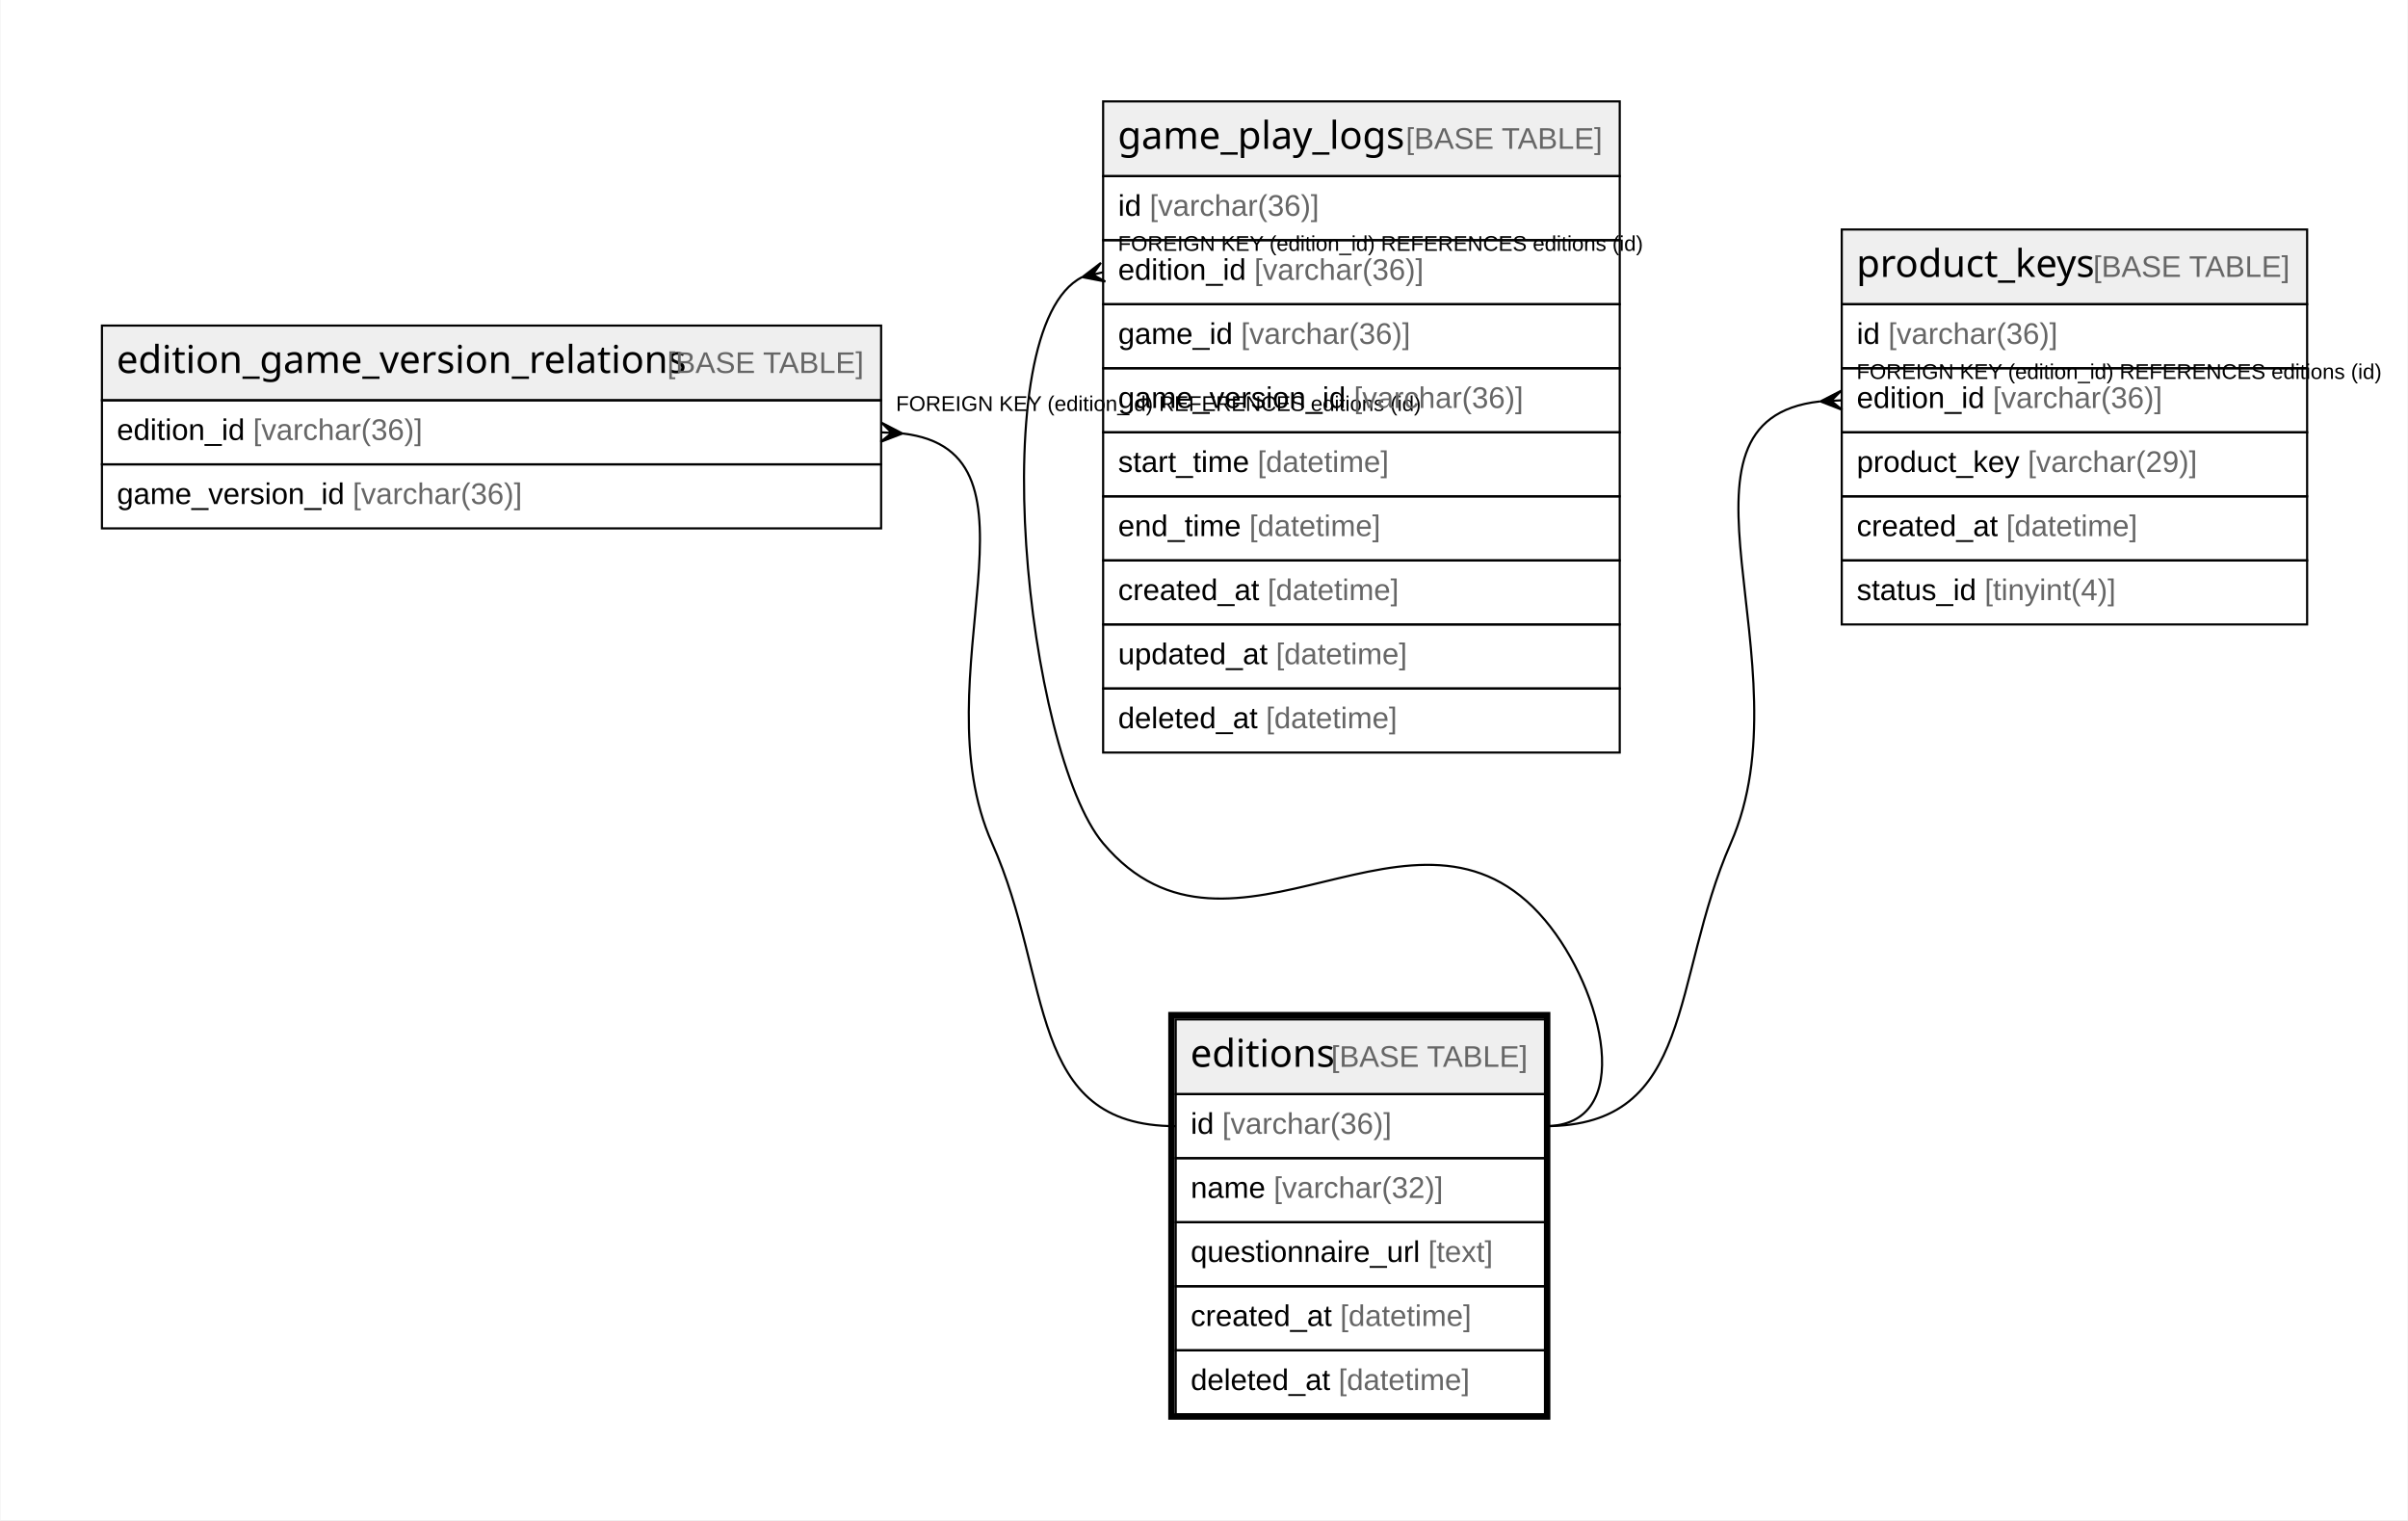
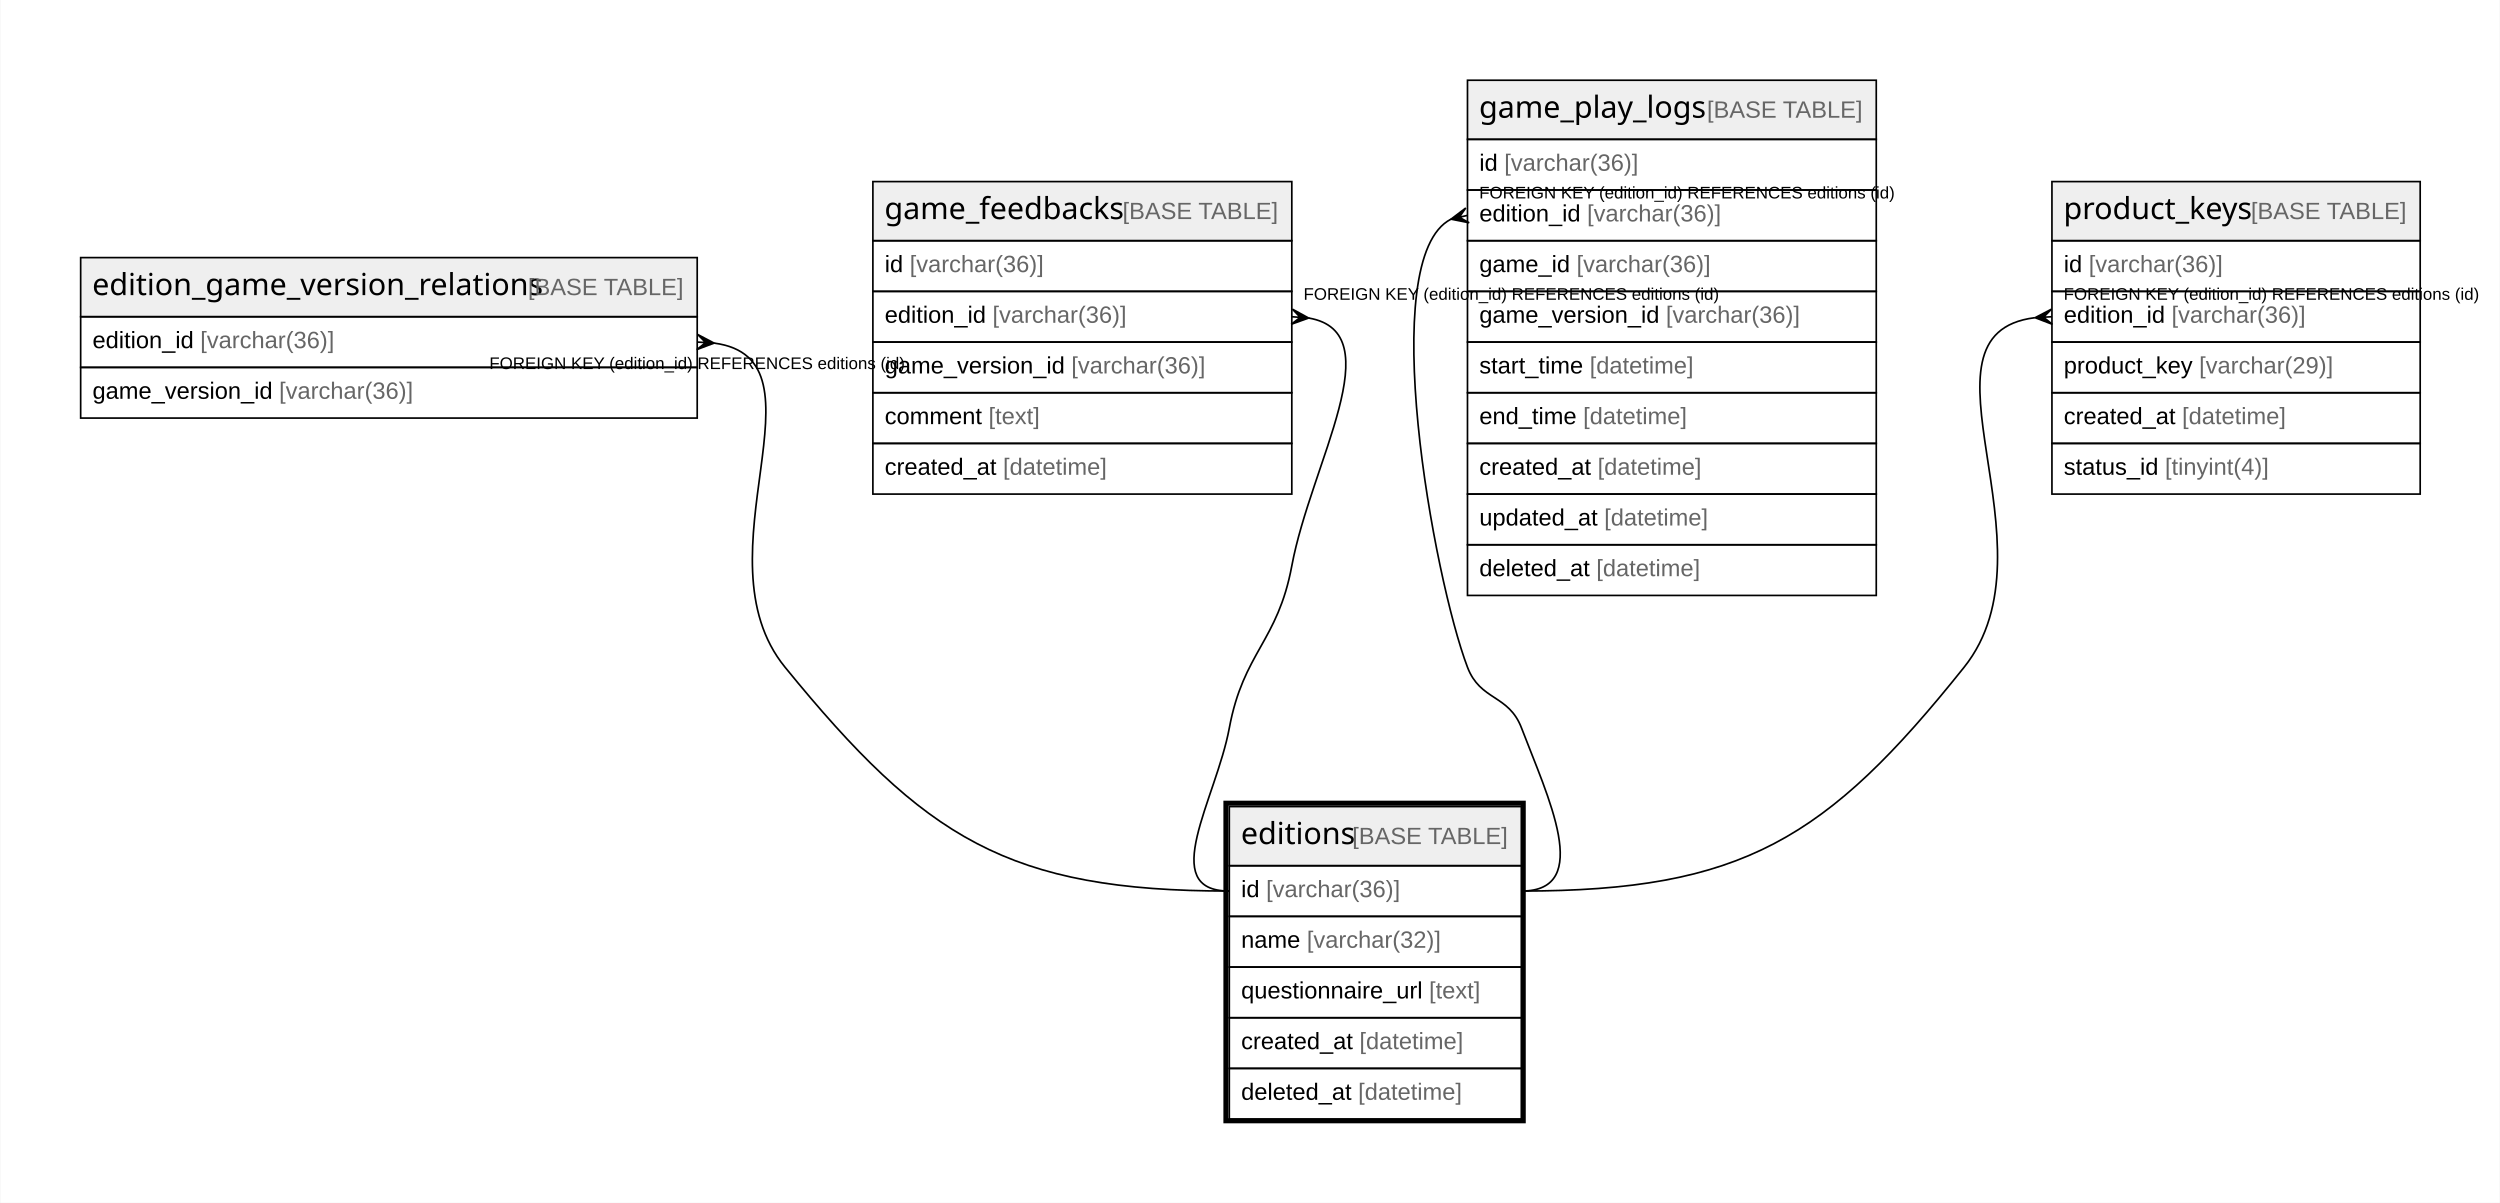
- <svg xmlns="http://www.w3.org/2000/svg" width="1128pt" height="712pt" viewBox="0.00 0.00 1127.50 712.00">
+ <svg xmlns="http://www.w3.org/2000/svg" width="1480pt" height="712pt" viewBox="0.00 0.00 1479.50 712.00">
  <g id="graph0" class="graph" transform="scale(1 1) rotate(0) translate(4 708)">
-     <polygon fill="#ffffff" stroke="transparent" points="-4,4 -4,-708 1123.5,-708 1123.5,4 -4,4" />
+     <polygon fill="#ffffff" stroke="transparent" points="-4,4 -4,-708 1475.5,-708 1475.5,4 -4,4" />
    <g id="node1" class="node">
-       <polygon fill="#efefef" stroke="transparent" points="546.5,-195.5 546.5,-230.5 719.5,-230.5 719.5,-195.5 546.5,-195.5" />
-       <polygon fill="none" stroke="#000000" points="546.5,-195.5 546.5,-230.5 719.5,-230.5 719.5,-195.5 546.5,-195.5" />
-       <text text-anchor="start" x="553.365" y="-208.3" font-family="Arial Bold" font-size="18.00" fill="#000000">editions</text>
-       <text text-anchor="start" x="615.381" y="-208.3" font-family="Arial" font-size="14.00" fill="#000000"> </text>
-       <text text-anchor="start" x="619.271" y="-208.3" font-family="Arial" font-size="14.00" fill="#666666">[BASE TABLE]</text>
-       <polygon fill="none" stroke="#000000" points="546.5,-165.5 546.5,-195.5 719.5,-195.5 719.5,-165.5 546.5,-165.5" />
-       <text text-anchor="start" x="553.5" y="-176.9" font-family="Arial" font-size="14.00" fill="#000000">id </text>
-       <text text-anchor="start" x="568.28" y="-176.9" font-family="Arial" font-size="14.00" fill="#666666">[varchar(36)]</text>
-       <polygon fill="none" stroke="#000000" points="546.5,-135.5 546.5,-165.5 719.5,-165.5 719.5,-135.5 546.5,-135.5" />
-       <text text-anchor="start" x="553.5" y="-146.9" font-family="Arial" font-size="14.00" fill="#000000">name </text>
-       <text text-anchor="start" x="592.399" y="-146.9" font-family="Arial" font-size="14.00" fill="#666666">[varchar(32)]</text>
-       <polygon fill="none" stroke="#000000" points="546.5,-105.5 546.5,-135.5 719.5,-135.5 719.5,-105.5 546.5,-105.5" />
-       <text text-anchor="start" x="553.5" y="-116.9" font-family="Arial" font-size="14.00" fill="#000000">questionnaire_url </text>
-       <text text-anchor="start" x="664.748" y="-116.9" font-family="Arial" font-size="14.00" fill="#666666">[text]</text>
-       <polygon fill="none" stroke="#000000" points="546.5,-75.5 546.5,-105.5 719.5,-105.5 719.5,-75.5 546.5,-75.5" />
-       <text text-anchor="start" x="553.5" y="-86.9" font-family="Arial" font-size="14.00" fill="#000000">created_at </text>
-       <text text-anchor="start" x="623.528" y="-86.9" font-family="Arial" font-size="14.00" fill="#666666">[datetime]</text>
-       <polygon fill="none" stroke="#000000" points="546.5,-45.5 546.5,-75.5 719.5,-75.5 719.5,-45.5 546.5,-45.5" />
-       <text text-anchor="start" x="553.5" y="-56.9" font-family="Arial" font-size="14.00" fill="#000000">deleted_at </text>
-       <text text-anchor="start" x="622.757" y="-56.9" font-family="Arial" font-size="14.00" fill="#666666">[datetime]</text>
-       <polygon fill="none" stroke="#000000" stroke-width="3" points="544.5,-44.5 544.5,-232.5 720.5,-232.5 720.5,-44.5 544.5,-44.5" />
+       <polygon fill="#efefef" stroke="transparent" points="723.5,-195.5 723.5,-230.5 896.5,-230.5 896.5,-195.5 723.5,-195.5" />
+       <polygon fill="none" stroke="#000000" points="723.5,-195.5 723.5,-230.5 896.5,-230.5 896.5,-195.5 723.5,-195.5" />
+       <text text-anchor="start" x="730.365" y="-208.3" font-family="Arial Bold" font-size="18.00" fill="#000000">editions</text>
+       <text text-anchor="start" x="792.381" y="-208.3" font-family="Arial" font-size="14.00" fill="#000000"> </text>
+       <text text-anchor="start" x="796.271" y="-208.3" font-family="Arial" font-size="14.00" fill="#666666">[BASE TABLE]</text>
+       <polygon fill="none" stroke="#000000" points="723.5,-165.5 723.5,-195.5 896.5,-195.5 896.5,-165.5 723.5,-165.5" />
+       <text text-anchor="start" x="730.5" y="-176.9" font-family="Arial" font-size="14.00" fill="#000000">id </text>
+       <text text-anchor="start" x="745.28" y="-176.9" font-family="Arial" font-size="14.00" fill="#666666">[varchar(36)]</text>
+       <polygon fill="none" stroke="#000000" points="723.5,-135.5 723.5,-165.5 896.5,-165.5 896.5,-135.5 723.5,-135.5" />
+       <text text-anchor="start" x="730.5" y="-146.9" font-family="Arial" font-size="14.00" fill="#000000">name </text>
+       <text text-anchor="start" x="769.399" y="-146.9" font-family="Arial" font-size="14.00" fill="#666666">[varchar(32)]</text>
+       <polygon fill="none" stroke="#000000" points="723.5,-105.5 723.5,-135.5 896.5,-135.5 896.5,-105.5 723.5,-105.5" />
+       <text text-anchor="start" x="730.5" y="-116.9" font-family="Arial" font-size="14.00" fill="#000000">questionnaire_url </text>
+       <text text-anchor="start" x="841.748" y="-116.9" font-family="Arial" font-size="14.00" fill="#666666">[text]</text>
+       <polygon fill="none" stroke="#000000" points="723.5,-75.5 723.5,-105.5 896.5,-105.5 896.5,-75.5 723.5,-75.5" />
+       <text text-anchor="start" x="730.5" y="-86.9" font-family="Arial" font-size="14.00" fill="#000000">created_at </text>
+       <text text-anchor="start" x="800.528" y="-86.9" font-family="Arial" font-size="14.00" fill="#666666">[datetime]</text>
+       <polygon fill="none" stroke="#000000" points="723.5,-45.5 723.5,-75.5 896.5,-75.5 896.5,-45.5 723.5,-45.5" />
+       <text text-anchor="start" x="730.5" y="-56.9" font-family="Arial" font-size="14.00" fill="#000000">deleted_at </text>
+       <text text-anchor="start" x="799.757" y="-56.9" font-family="Arial" font-size="14.00" fill="#666666">[datetime]</text>
+       <polygon fill="none" stroke="#000000" stroke-width="3" points="721.5,-44.5 721.5,-232.5 897.5,-232.5 897.5,-44.5 721.5,-44.5" />
    </g>
    <g id="node2" class="node">
      <polygon fill="#efefef" stroke="transparent" points="43.5,-520.5 43.5,-555.5 408.5,-555.5 408.5,-520.5 43.5,-520.5" />
      <polygon fill="none" stroke="#000000" points="43.5,-520.5 43.5,-555.5 408.5,-555.5 408.5,-520.5 43.5,-520.5" />
      <text text-anchor="start" x="50.344" y="-533.3" font-family="Arial Bold" font-size="18.00" fill="#000000">edition_game_version_relations</text>
      <text text-anchor="start" x="304.402" y="-533.3" font-family="Arial" font-size="14.00" fill="#000000"> </text>
      <text text-anchor="start" x="308.292" y="-533.3" font-family="Arial" font-size="14.00" fill="#666666">[BASE TABLE]</text>
      <polygon fill="none" stroke="#000000" points="43.5,-490.5 43.5,-520.5 408.5,-520.5 408.5,-490.5 43.5,-490.5" />
      <text text-anchor="start" x="50.5" y="-501.9" font-family="Arial" font-size="14.00" fill="#000000">edition_id </text>
      <text text-anchor="start" x="114.297" y="-501.9" font-family="Arial" font-size="14.00" fill="#666666">[varchar(36)]</text>
      <polygon fill="none" stroke="#000000" points="43.5,-460.5 43.5,-490.5 408.5,-490.5 408.5,-460.5 43.5,-460.5" />
      <text text-anchor="start" x="50.5" y="-471.9" font-family="Arial" font-size="14.00" fill="#000000">game_version_id </text>
      <text text-anchor="start" x="160.968" y="-471.9" font-family="Arial" font-size="14.00" fill="#666666">[varchar(36)]</text>
    </g>
    <g id="edge1" class="edge">
-       <path fill="none" stroke="#000000" d="M418.609,-504.947C491.338,-496.399 425.863,-390.609 460.5,-313 489.113,-248.889 476.294,-180.5 546.5,-180.5" />
-       <polygon fill="#000000" stroke="#000000" points="418.485,-504.953 408.254,-501.007 413.493,-505.227 408.5,-505.5 408.5,-505.5 408.5,-505.5 413.493,-505.227 408.746,-509.993 418.485,-504.953 418.485,-504.953" />
-       <text text-anchor="start" x="415.439" y="-515.5" font-family="Arial" font-size="10.00" fill="#000000">FOREIGN KEY (edition_id) REFERENCES editions (id)</text>
+       <path fill="none" stroke="#000000" d="M418.513,-504.887C489.774,-495.436 406.799,-378.871 460.5,-313 543.203,-211.555 592.615,-180.5 723.5,-180.5" />
+       <polygon fill="#000000" stroke="#000000" points="418.481,-504.889 408.225,-501.008 413.491,-505.195 408.5,-505.5 408.5,-505.5 408.5,-505.5 413.491,-505.195 408.775,-509.992 418.481,-504.889 418.481,-504.889" />
+       <text text-anchor="start" x="285.439" y="-489.5" font-family="Arial" font-size="10.00" fill="#000000">FOREIGN KEY (edition_id) REFERENCES editions (id)</text>
    </g>
    <g id="node3" class="node">
-       <polygon fill="#efefef" stroke="transparent" points="512.5,-625.5 512.5,-660.5 754.5,-660.5 754.5,-625.5 512.5,-625.5" />
-       <polygon fill="none" stroke="#000000" points="512.5,-625.5 512.5,-660.5 754.5,-660.5 754.5,-625.5 512.5,-625.5" />
-       <text text-anchor="start" x="519.355" y="-638.3" font-family="Arial Bold" font-size="18.00" fill="#000000">game_play_logs</text>
-       <text text-anchor="start" x="650.391" y="-638.3" font-family="Arial" font-size="14.00" fill="#000000"> </text>
-       <text text-anchor="start" x="654.282" y="-638.3" font-family="Arial" font-size="14.00" fill="#666666">[BASE TABLE]</text>
-       <polygon fill="none" stroke="#000000" points="512.5,-595.5 512.5,-625.5 754.5,-625.5 754.5,-595.5 512.5,-595.5" />
-       <text text-anchor="start" x="519.5" y="-606.9" font-family="Arial" font-size="14.00" fill="#000000">id </text>
-       <text text-anchor="start" x="534.28" y="-606.9" font-family="Arial" font-size="14.00" fill="#666666">[varchar(36)]</text>
-       <polygon fill="none" stroke="#000000" points="512.5,-565.5 512.5,-595.5 754.5,-595.5 754.5,-565.5 512.5,-565.5" />
-       <text text-anchor="start" x="519.5" y="-576.9" font-family="Arial" font-size="14.00" fill="#000000">edition_id </text>
-       <text text-anchor="start" x="583.297" y="-576.9" font-family="Arial" font-size="14.00" fill="#666666">[varchar(36)]</text>
-       <polygon fill="none" stroke="#000000" points="512.5,-535.5 512.5,-565.5 754.5,-565.5 754.5,-535.5 512.5,-535.5" />
-       <text text-anchor="start" x="519.5" y="-546.9" font-family="Arial" font-size="14.00" fill="#000000">game_id </text>
-       <text text-anchor="start" x="577.071" y="-546.9" font-family="Arial" font-size="14.00" fill="#666666">[varchar(36)]</text>
-       <polygon fill="none" stroke="#000000" points="512.5,-505.5 512.5,-535.5 754.5,-535.5 754.5,-505.5 512.5,-505.5" />
-       <text text-anchor="start" x="519.5" y="-516.9" font-family="Arial" font-size="14.00" fill="#000000">game_version_id </text>
-       <text text-anchor="start" x="629.968" y="-516.9" font-family="Arial" font-size="14.00" fill="#666666">[varchar(36)]</text>
-       <polygon fill="none" stroke="#000000" points="512.5,-475.5 512.5,-505.5 754.5,-505.5 754.5,-475.5 512.5,-475.5" />
-       <text text-anchor="start" x="519.5" y="-486.9" font-family="Arial" font-size="14.00" fill="#000000">start_time </text>
-       <text text-anchor="start" x="584.838" y="-486.9" font-family="Arial" font-size="14.00" fill="#666666">[datetime]</text>
-       <polygon fill="none" stroke="#000000" points="512.5,-445.5 512.5,-475.5 754.5,-475.5 754.5,-445.5 512.5,-445.5" />
-       <text text-anchor="start" x="519.5" y="-456.9" font-family="Arial" font-size="14.00" fill="#000000">end_time </text>
-       <text text-anchor="start" x="580.961" y="-456.9" font-family="Arial" font-size="14.00" fill="#666666">[datetime]</text>
-       <polygon fill="none" stroke="#000000" points="512.5,-415.5 512.5,-445.5 754.5,-445.5 754.5,-415.5 512.5,-415.5" />
+       <polygon fill="#efefef" stroke="transparent" points="512.5,-565.5 512.5,-600.5 760.5,-600.5 760.5,-565.5 512.5,-565.5" />
+       <polygon fill="none" stroke="#000000" points="512.5,-565.5 512.5,-600.5 760.5,-600.5 760.5,-565.5 512.5,-565.5" />
+       <text text-anchor="start" x="519.348" y="-578.3" font-family="Arial Bold" font-size="18.00" fill="#000000">game_feedbacks</text>
+       <text text-anchor="start" x="656.398" y="-578.3" font-family="Arial" font-size="14.00" fill="#000000"> </text>
+       <text text-anchor="start" x="660.289" y="-578.3" font-family="Arial" font-size="14.00" fill="#666666">[BASE TABLE]</text>
+       <polygon fill="none" stroke="#000000" points="512.5,-535.5 512.5,-565.5 760.5,-565.5 760.5,-535.5 512.5,-535.5" />
+       <text text-anchor="start" x="519.5" y="-546.9" font-family="Arial" font-size="14.00" fill="#000000">id </text>
+       <text text-anchor="start" x="534.28" y="-546.9" font-family="Arial" font-size="14.00" fill="#666666">[varchar(36)]</text>
+       <polygon fill="none" stroke="#000000" points="512.5,-505.5 512.5,-535.5 760.5,-535.5 760.5,-505.5 512.5,-505.5" />
+       <text text-anchor="start" x="519.5" y="-516.9" font-family="Arial" font-size="14.00" fill="#000000">edition_id </text>
+       <text text-anchor="start" x="583.297" y="-516.9" font-family="Arial" font-size="14.00" fill="#666666">[varchar(36)]</text>
+       <polygon fill="none" stroke="#000000" points="512.5,-475.5 512.5,-505.5 760.5,-505.5 760.5,-475.5 512.5,-475.5" />
+       <text text-anchor="start" x="519.5" y="-486.9" font-family="Arial" font-size="14.00" fill="#000000">game_version_id </text>
+       <text text-anchor="start" x="629.968" y="-486.9" font-family="Arial" font-size="14.00" fill="#666666">[varchar(36)]</text>
+       <polygon fill="none" stroke="#000000" points="512.5,-445.5 512.5,-475.5 760.5,-475.5 760.5,-445.5 512.5,-445.5" />
+       <text text-anchor="start" x="519.5" y="-456.9" font-family="Arial" font-size="14.00" fill="#000000">comment </text>
+       <text text-anchor="start" x="580.95" y="-456.9" font-family="Arial" font-size="14.00" fill="#666666">[text]</text>
+       <polygon fill="none" stroke="#000000" points="512.5,-415.5 512.5,-445.5 760.5,-445.5 760.5,-415.5 512.5,-415.5" />
      <text text-anchor="start" x="519.5" y="-426.9" font-family="Arial" font-size="14.00" fill="#000000">created_at </text>
      <text text-anchor="start" x="589.528" y="-426.9" font-family="Arial" font-size="14.00" fill="#666666">[datetime]</text>
-       <polygon fill="none" stroke="#000000" points="512.5,-385.5 512.5,-415.5 754.5,-415.5 754.5,-385.5 512.5,-385.5" />
-       <text text-anchor="start" x="519.5" y="-396.9" font-family="Arial" font-size="14.00" fill="#000000">updated_at </text>
-       <text text-anchor="start" x="593.433" y="-396.9" font-family="Arial" font-size="14.00" fill="#666666">[datetime]</text>
-       <polygon fill="none" stroke="#000000" points="512.5,-355.5 512.5,-385.5 754.5,-385.5 754.5,-355.5 512.5,-355.5" />
-       <text text-anchor="start" x="519.5" y="-366.9" font-family="Arial" font-size="14.00" fill="#000000">deleted_at </text>
-       <text text-anchor="start" x="588.757" y="-366.9" font-family="Arial" font-size="14.00" fill="#666666">[datetime]</text>
    </g>
    <g id="edge2" class="edge">
-       <path fill="none" stroke="#000000" d="M502.575,-578.147C455.683,-554.263 476.553,-355.738 512.5,-313 572.608,-241.536 659.392,-348.464 719.5,-277 747.107,-244.178 762.389,-180.5 719.5,-180.5" />
-       <polygon fill="#000000" stroke="#000000" points="502.77,-578.193 511.462,-584.879 507.635,-579.346 512.5,-580.5 512.5,-580.5 512.5,-580.5 507.635,-579.346 513.538,-576.121 502.77,-578.193 502.77,-578.193" />
-       <text text-anchor="start" x="519.439" y="-590.5" font-family="Arial" font-size="10.00" fill="#000000">FOREIGN KEY (edition_id) REFERENCES editions (id)</text>
+       <path fill="none" stroke="#000000" d="M770.522,-519.719C820.121,-511.152 771.811,-433.799 760.5,-373 752.137,-328.045 731.863,-321.955 723.5,-277 715.656,-234.835 680.611,-180.5 723.5,-180.5" />
+       <polygon fill="#000000" stroke="#000000" points="770.47,-519.723 760.15,-516.014 765.485,-520.112 760.5,-520.5 760.5,-520.5 760.5,-520.5 765.485,-520.112 760.85,-524.986 770.47,-519.723 770.47,-519.723" />
+       <text text-anchor="start" x="767.439" y="-530.5" font-family="Arial" font-size="10.00" fill="#000000">FOREIGN KEY (edition_id) REFERENCES editions (id)</text>
    </g>
    <g id="node4" class="node">
-       <polygon fill="#efefef" stroke="transparent" points="858.5,-565.5 858.5,-600.5 1076.5,-600.5 1076.5,-565.5 858.5,-565.5" />
-       <polygon fill="none" stroke="#000000" points="858.5,-565.5 858.5,-600.5 1076.5,-600.5 1076.5,-565.5 858.5,-565.5" />
-       <text text-anchor="start" x="865.357" y="-578.3" font-family="Arial Bold" font-size="18.00" fill="#000000">product_keys</text>
-       <text text-anchor="start" x="972.389" y="-578.3" font-family="Arial" font-size="14.00" fill="#000000"> </text>
-       <text text-anchor="start" x="976.279" y="-578.3" font-family="Arial" font-size="14.00" fill="#666666">[BASE TABLE]</text>
-       <polygon fill="none" stroke="#000000" points="858.5,-535.5 858.5,-565.5 1076.5,-565.5 1076.5,-535.5 858.5,-535.5" />
-       <text text-anchor="start" x="865.5" y="-546.9" font-family="Arial" font-size="14.00" fill="#000000">id </text>
-       <text text-anchor="start" x="880.28" y="-546.9" font-family="Arial" font-size="14.00" fill="#666666">[varchar(36)]</text>
-       <polygon fill="none" stroke="#000000" points="858.5,-505.5 858.5,-535.5 1076.5,-535.5 1076.5,-505.5 858.5,-505.5" />
-       <text text-anchor="start" x="865.5" y="-516.9" font-family="Arial" font-size="14.00" fill="#000000">edition_id </text>
-       <text text-anchor="start" x="929.297" y="-516.9" font-family="Arial" font-size="14.00" fill="#666666">[varchar(36)]</text>
-       <polygon fill="none" stroke="#000000" points="858.5,-475.5 858.5,-505.5 1076.5,-505.5 1076.5,-475.5 858.5,-475.5" />
-       <text text-anchor="start" x="865.5" y="-486.9" font-family="Arial" font-size="14.00" fill="#000000">product_key </text>
-       <text text-anchor="start" x="945.637" y="-486.9" font-family="Arial" font-size="14.00" fill="#666666">[varchar(29)]</text>
-       <polygon fill="none" stroke="#000000" points="858.5,-445.5 858.5,-475.5 1076.5,-475.5 1076.5,-445.5 858.5,-445.5" />
-       <text text-anchor="start" x="865.5" y="-456.9" font-family="Arial" font-size="14.00" fill="#000000">created_at </text>
-       <text text-anchor="start" x="935.528" y="-456.9" font-family="Arial" font-size="14.00" fill="#666666">[datetime]</text>
-       <polygon fill="none" stroke="#000000" points="858.5,-415.5 858.5,-445.5 1076.5,-445.5 1076.5,-415.5 858.5,-415.5" />
-       <text text-anchor="start" x="865.5" y="-426.9" font-family="Arial" font-size="14.00" fill="#000000">status_id </text>
-       <text text-anchor="start" x="925.409" y="-426.9" font-family="Arial" font-size="14.00" fill="#666666">[tinyint(4)]</text>
+       <polygon fill="#efefef" stroke="transparent" points="864.5,-625.5 864.5,-660.5 1106.5,-660.5 1106.5,-625.5 864.5,-625.5" />
+       <polygon fill="none" stroke="#000000" points="864.5,-625.5 864.5,-660.5 1106.5,-660.5 1106.5,-625.5 864.5,-625.5" />
+       <text text-anchor="start" x="871.355" y="-638.3" font-family="Arial Bold" font-size="18.00" fill="#000000">game_play_logs</text>
+       <text text-anchor="start" x="1002.391" y="-638.3" font-family="Arial" font-size="14.00" fill="#000000"> </text>
+       <text text-anchor="start" x="1006.282" y="-638.3" font-family="Arial" font-size="14.00" fill="#666666">[BASE TABLE]</text>
+       <polygon fill="none" stroke="#000000" points="864.5,-595.5 864.5,-625.5 1106.5,-625.5 1106.5,-595.5 864.5,-595.5" />
+       <text text-anchor="start" x="871.5" y="-606.9" font-family="Arial" font-size="14.00" fill="#000000">id </text>
+       <text text-anchor="start" x="886.28" y="-606.9" font-family="Arial" font-size="14.00" fill="#666666">[varchar(36)]</text>
+       <polygon fill="none" stroke="#000000" points="864.5,-565.5 864.5,-595.5 1106.5,-595.5 1106.5,-565.5 864.5,-565.5" />
+       <text text-anchor="start" x="871.5" y="-576.9" font-family="Arial" font-size="14.00" fill="#000000">edition_id </text>
+       <text text-anchor="start" x="935.297" y="-576.9" font-family="Arial" font-size="14.00" fill="#666666">[varchar(36)]</text>
+       <polygon fill="none" stroke="#000000" points="864.5,-535.5 864.5,-565.5 1106.5,-565.5 1106.5,-535.5 864.5,-535.5" />
+       <text text-anchor="start" x="871.5" y="-546.9" font-family="Arial" font-size="14.00" fill="#000000">game_id </text>
+       <text text-anchor="start" x="929.071" y="-546.9" font-family="Arial" font-size="14.00" fill="#666666">[varchar(36)]</text>
+       <polygon fill="none" stroke="#000000" points="864.5,-505.5 864.5,-535.5 1106.5,-535.5 1106.5,-505.5 864.5,-505.5" />
+       <text text-anchor="start" x="871.5" y="-516.9" font-family="Arial" font-size="14.00" fill="#000000">game_version_id </text>
+       <text text-anchor="start" x="981.968" y="-516.9" font-family="Arial" font-size="14.00" fill="#666666">[varchar(36)]</text>
+       <polygon fill="none" stroke="#000000" points="864.5,-475.5 864.5,-505.5 1106.5,-505.5 1106.5,-475.5 864.5,-475.5" />
+       <text text-anchor="start" x="871.5" y="-486.9" font-family="Arial" font-size="14.00" fill="#000000">start_time </text>
+       <text text-anchor="start" x="936.838" y="-486.9" font-family="Arial" font-size="14.00" fill="#666666">[datetime]</text>
+       <polygon fill="none" stroke="#000000" points="864.5,-445.5 864.5,-475.5 1106.5,-475.5 1106.5,-445.5 864.5,-445.5" />
+       <text text-anchor="start" x="871.5" y="-456.9" font-family="Arial" font-size="14.00" fill="#000000">end_time </text>
+       <text text-anchor="start" x="932.961" y="-456.9" font-family="Arial" font-size="14.00" fill="#666666">[datetime]</text>
+       <polygon fill="none" stroke="#000000" points="864.5,-415.5 864.5,-445.5 1106.5,-445.5 1106.5,-415.5 864.5,-415.5" />
+       <text text-anchor="start" x="871.5" y="-426.9" font-family="Arial" font-size="14.00" fill="#000000">created_at </text>
+       <text text-anchor="start" x="941.528" y="-426.9" font-family="Arial" font-size="14.00" fill="#666666">[datetime]</text>
+       <polygon fill="none" stroke="#000000" points="864.5,-385.5 864.5,-415.5 1106.5,-415.5 1106.5,-385.5 864.5,-385.5" />
+       <text text-anchor="start" x="871.5" y="-396.9" font-family="Arial" font-size="14.00" fill="#000000">updated_at </text>
+       <text text-anchor="start" x="945.433" y="-396.9" font-family="Arial" font-size="14.00" fill="#666666">[datetime]</text>
+       <polygon fill="none" stroke="#000000" points="864.5,-355.5 864.5,-385.5 1106.5,-385.5 1106.5,-355.5 864.5,-355.5" />
+       <text text-anchor="start" x="871.5" y="-366.9" font-family="Arial" font-size="14.00" fill="#000000">deleted_at </text>
+       <text text-anchor="start" x="940.757" y="-366.9" font-family="Arial" font-size="14.00" fill="#666666">[datetime]</text>
    </g>
    <g id="edge3" class="edge">
-       <path fill="none" stroke="#000000" d="M848.148,-519.958C769.592,-511.142 843.191,-396.669 806.5,-313 778.207,-248.482 789.949,-180.5 719.5,-180.5" />
-       <polygon fill="#000000" stroke="#000000" points="848.514,-519.977 858.265,-524.994 853.507,-520.239 858.5,-520.5 858.5,-520.5 858.5,-520.5 853.507,-520.239 858.735,-516.006 848.514,-519.977 848.514,-519.977" />
-       <text text-anchor="start" x="865.439" y="-530.5" font-family="Arial" font-size="10.00" fill="#000000">FOREIGN KEY (edition_id) REFERENCES editions (id)</text>
+       <path fill="none" stroke="#000000" d="M854.752,-578.251C809.633,-555.409 844.654,-365.2 864.5,-313 872.108,-292.99 888.892,-297.01 896.5,-277 911.742,-236.911 939.389,-180.5 896.5,-180.5" />
+       <polygon fill="#000000" stroke="#000000" points="854.756,-578.252 863.488,-584.885 859.628,-579.376 864.5,-580.5 864.5,-580.5 864.5,-580.5 859.628,-579.376 865.512,-576.115 854.756,-578.252 854.756,-578.252" />
+       <text text-anchor="start" x="871.439" y="-590.5" font-family="Arial" font-size="10.00" fill="#000000">FOREIGN KEY (edition_id) REFERENCES editions (id)</text>
+     </g>
+     <g id="node5" class="node">
+       <polygon fill="#efefef" stroke="transparent" points="1210.5,-565.5 1210.5,-600.5 1428.5,-600.5 1428.5,-565.5 1210.5,-565.5" />
+       <polygon fill="none" stroke="#000000" points="1210.5,-565.5 1210.5,-600.5 1428.5,-600.5 1428.5,-565.5 1210.5,-565.5" />
+       <text text-anchor="start" x="1217.357" y="-578.3" font-family="Arial Bold" font-size="18.00" fill="#000000">product_keys</text>
+       <text text-anchor="start" x="1324.389" y="-578.3" font-family="Arial" font-size="14.00" fill="#000000"> </text>
+       <text text-anchor="start" x="1328.28" y="-578.3" font-family="Arial" font-size="14.00" fill="#666666">[BASE TABLE]</text>
+       <polygon fill="none" stroke="#000000" points="1210.5,-535.5 1210.5,-565.5 1428.5,-565.5 1428.5,-535.5 1210.5,-535.5" />
+       <text text-anchor="start" x="1217.5" y="-546.9" font-family="Arial" font-size="14.00" fill="#000000">id </text>
+       <text text-anchor="start" x="1232.28" y="-546.9" font-family="Arial" font-size="14.00" fill="#666666">[varchar(36)]</text>
+       <polygon fill="none" stroke="#000000" points="1210.5,-505.5 1210.5,-535.5 1428.5,-535.5 1428.5,-505.5 1210.5,-505.5" />
+       <text text-anchor="start" x="1217.5" y="-516.9" font-family="Arial" font-size="14.00" fill="#000000">edition_id </text>
+       <text text-anchor="start" x="1281.297" y="-516.9" font-family="Arial" font-size="14.00" fill="#666666">[varchar(36)]</text>
+       <polygon fill="none" stroke="#000000" points="1210.5,-475.5 1210.5,-505.5 1428.5,-505.5 1428.5,-475.5 1210.5,-475.5" />
+       <text text-anchor="start" x="1217.5" y="-486.9" font-family="Arial" font-size="14.00" fill="#000000">product_key </text>
+       <text text-anchor="start" x="1297.637" y="-486.9" font-family="Arial" font-size="14.00" fill="#666666">[varchar(29)]</text>
+       <polygon fill="none" stroke="#000000" points="1210.5,-445.5 1210.5,-475.5 1428.5,-475.5 1428.5,-445.5 1210.5,-445.5" />
+       <text text-anchor="start" x="1217.5" y="-456.9" font-family="Arial" font-size="14.00" fill="#000000">created_at </text>
+       <text text-anchor="start" x="1287.528" y="-456.9" font-family="Arial" font-size="14.00" fill="#666666">[datetime]</text>
+       <polygon fill="none" stroke="#000000" points="1210.5,-415.5 1210.5,-445.5 1428.5,-445.5 1428.5,-415.5 1210.5,-415.5" />
+       <text text-anchor="start" x="1217.5" y="-426.9" font-family="Arial" font-size="14.00" fill="#000000">status_id </text>
+       <text text-anchor="start" x="1277.409" y="-426.9" font-family="Arial" font-size="14.00" fill="#666666">[tinyint(4)]</text>
+     </g>
+     <g id="edge4" class="edge">
+       <path fill="none" stroke="#000000" d="M1200.241,-519.902C1123.18,-510.182 1215.524,-384.379 1158.5,-313 1077.054,-211.05 1026.988,-180.5 896.5,-180.5" />
+       <polygon fill="#000000" stroke="#000000" points="1200.517,-519.918 1210.238,-524.992 1205.508,-520.209 1210.5,-520.5 1210.5,-520.5 1210.5,-520.5 1205.508,-520.209 1210.762,-516.008 1200.517,-519.918 1200.517,-519.918" />
+       <text text-anchor="start" x="1217.439" y="-530.5" font-family="Arial" font-size="10.00" fill="#000000">FOREIGN KEY (edition_id) REFERENCES editions (id)</text>
    </g>
  </g>
</svg>
